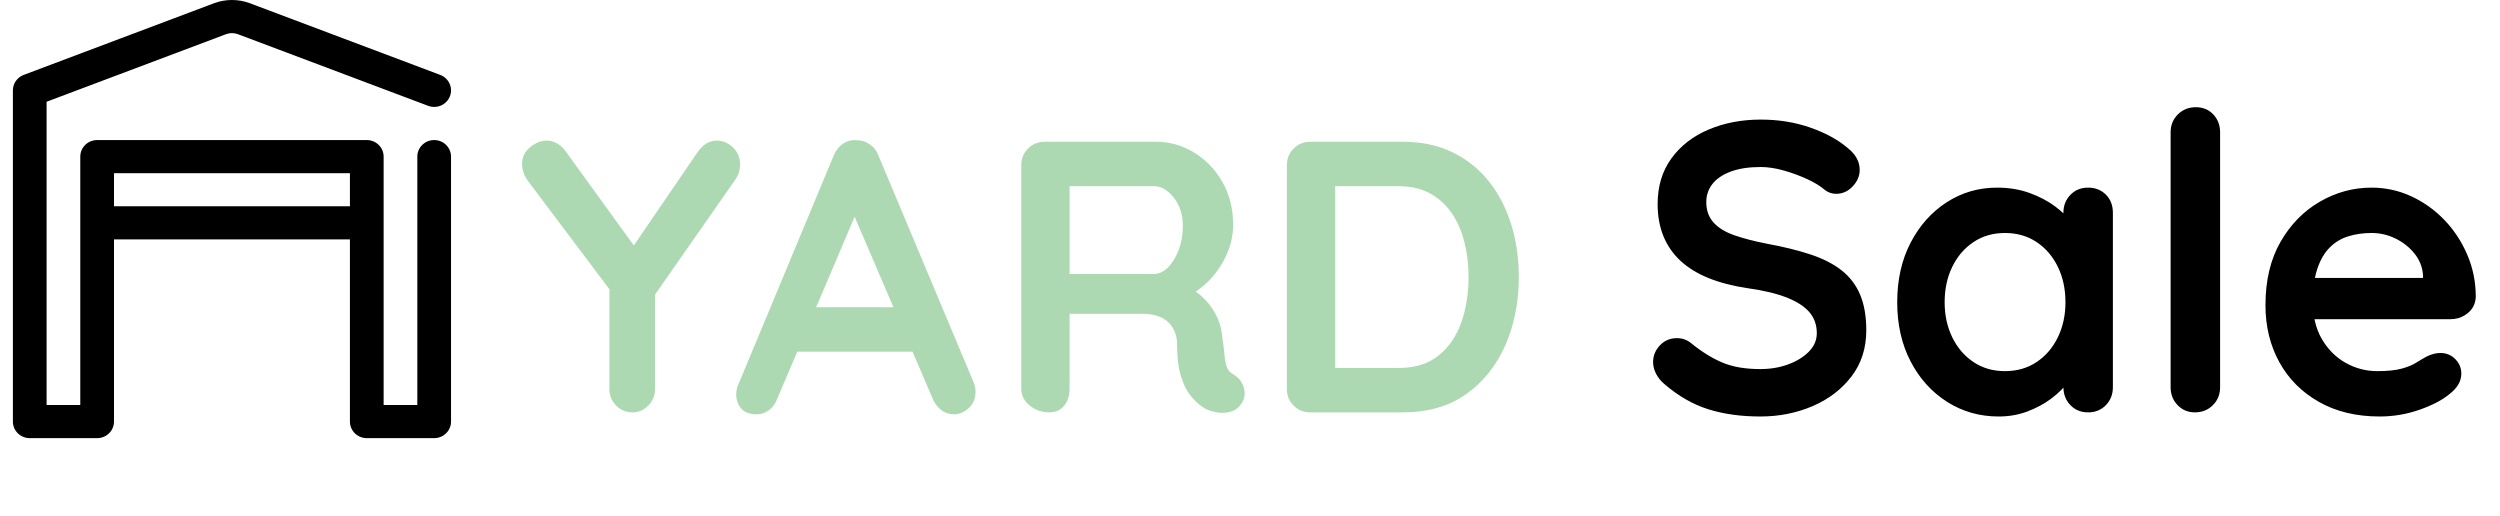
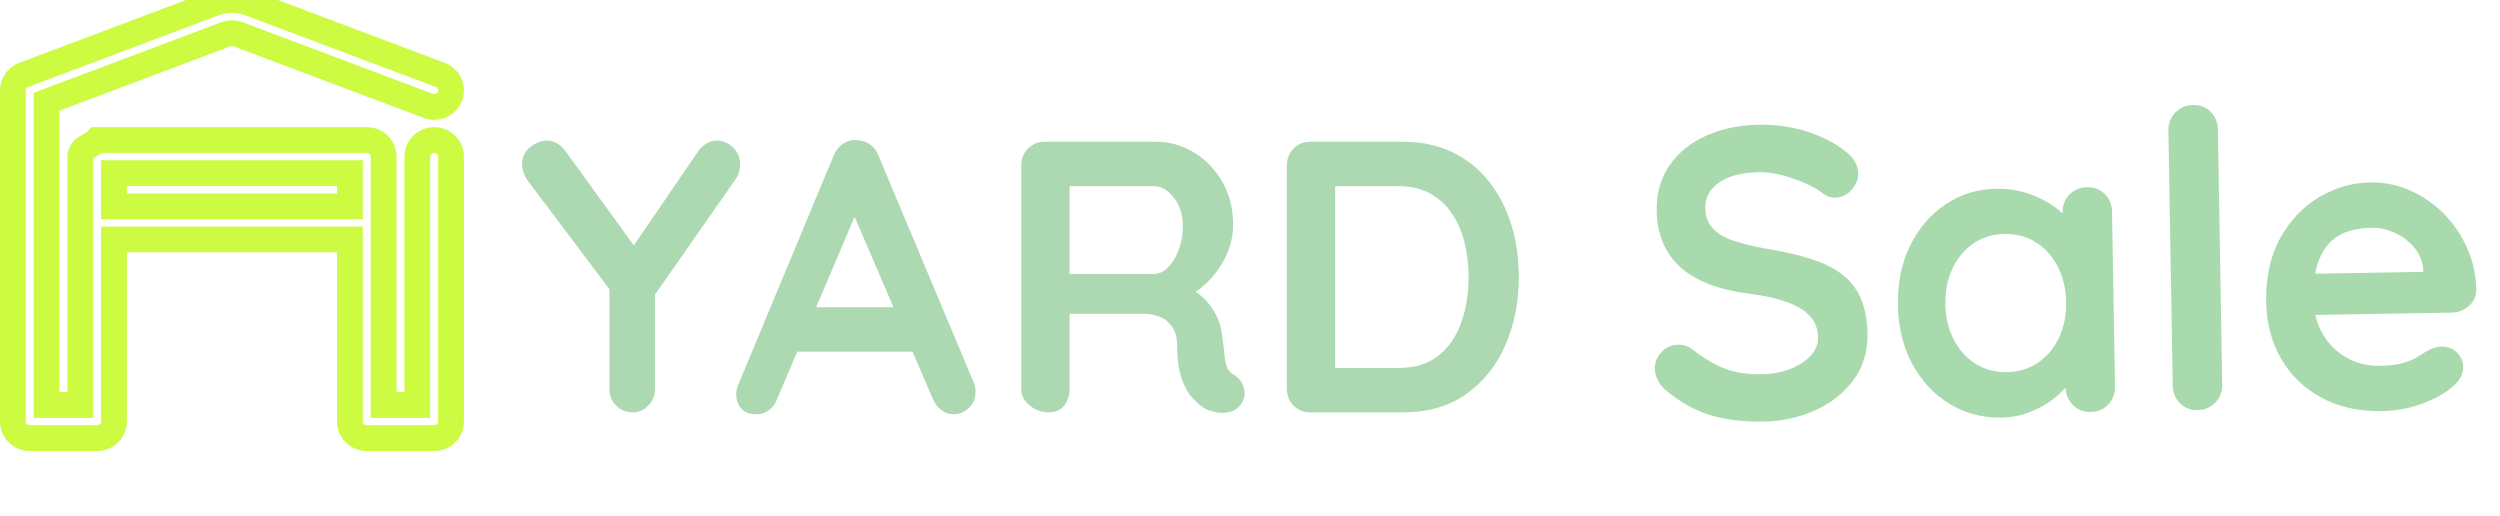
<svg xmlns="http://www.w3.org/2000/svg" width="97" height="20" viewBox="0 0 97 20" fill="none">
-   <path fill-rule="evenodd" clip-rule="evenodd" d="M4.423 9.289V16.358C4.423 16.712 4.13 17 3.769 17H1.154C0.793 17 0.5 16.712 0.5 16.358V3.506C0.5 3.24 0.667 3.002 0.92 2.906C0.92 2.906 6.608 0.764 8.298 0.128C8.75 -0.043 9.25 -0.043 9.702 0.128C11.392 0.764 17.08 2.906 17.08 2.906C17.417 3.033 17.586 3.405 17.457 3.736C17.327 4.068 16.949 4.233 16.612 4.106C16.612 4.106 10.924 1.964 9.234 1.328C9.083 1.271 8.917 1.271 8.766 1.328L1.808 3.948V15.715H3.115V6.077C3.115 5.722 3.408 5.434 3.769 5.434H14.231C14.592 5.434 14.885 5.722 14.885 6.077V15.715H16.192V6.077C16.192 5.722 16.485 5.434 16.846 5.434C17.207 5.434 17.5 5.722 17.5 6.077V16.358C17.5 16.712 17.207 17 16.846 17H14.231C13.87 17 13.577 16.712 13.577 16.358V9.289H4.423ZM13.577 8.004V6.719H4.423V8.004H13.577Z" fill="black" />
+   <path fill-rule="evenodd" clip-rule="evenodd" d="M 4.423 9.289 L 4.423 16.358 C 4.423 16.712 4.13 17 3.769 17 L 1.154 17 C 0.793 17 0.5 16.712 0.5 16.358 L 0.5 3.506 C 0.5 3.24 0.667 3.002 0.92 2.906 C 0.92 2.906 6.608 0.764 8.298 0.128 C 8.75 -0.043 9.25 -0.043 9.702 0.128 C 11.392 0.764 17.08 2.906 17.08 2.906 C 17.417 3.033 17.586 3.405 17.457 3.736 C 17.327 4.068 16.949 4.233 16.612 4.106 C 16.612 4.106 10.924 1.964 9.234 1.328 C 9.083 1.271 8.917 1.271 8.766 1.328 L 1.808 3.948 L 1.808 15.715 L 3.115 15.715 L 3.115 6.077 C 3.115 5.722 3.563 5.667 3.769 5.434 L 14.231 5.434 C 14.592 5.434 14.885 5.722 14.885 6.077 L 14.885 15.715 L 16.192 15.715 L 16.192 6.077 C 16.192 5.722 16.485 5.434 16.846 5.434 C 17.207 5.434 17.5 5.722 17.5 6.077 L 17.5 16.358 C 17.5 16.712 17.207 17 16.846 17 L 14.231 17 C 13.87 17 13.577 16.712 13.577 16.358 L 13.577 9.289 L 4.423 9.289 Z M 13.577 8.004 L 13.577 6.719 L 4.423 6.719 L 4.423 8.004 L 13.577 8.004 Z" style="stroke: rgb(204, 251, 65);" />
  <path fill-rule="evenodd" clip-rule="evenodd" d="M48.1 15.745C47.99 15.875 47.85 15.957 47.68 15.992C47.51 16.027 47.34 16.027 47.17 15.992C47 15.957 46.86 15.91 46.75 15.85C46.58 15.75 46.41 15.602 46.24 15.408C46.07 15.213 45.932 14.95 45.828 14.62C45.722 14.29 45.67 13.865 45.67 13.345C45.67 13.175 45.64 13.018 45.58 12.873C45.52 12.727 45.435 12.602 45.325 12.498C45.215 12.393 45.075 12.312 44.905 12.258L44.772 12.221C44.633 12.191 44.477 12.175 44.305 12.175L41.5 12.176V15.085C41.5 15.345 41.43 15.562 41.29 15.738C41.15 15.912 40.955 16 40.705 16C40.425 16 40.175 15.912 39.955 15.738C39.735 15.562 39.625 15.345 39.625 15.085V6.415C39.625 6.155 39.712 5.938 39.888 5.763C40.062 5.588 40.28 5.5 40.54 5.5H44.86C45.38 5.5 45.867 5.638 46.322 5.912C46.778 6.188 47.145 6.567 47.425 7.053C47.705 7.537 47.845 8.095 47.845 8.725C47.845 9.105 47.767 9.475 47.612 9.835C47.458 10.195 47.248 10.52 46.983 10.81L46.82 10.976C46.708 11.082 46.592 11.177 46.47 11.262L46.389 11.315L46.418 11.333C46.563 11.436 46.691 11.55 46.803 11.672C46.987 11.877 47.133 12.098 47.237 12.332C47.343 12.568 47.405 12.82 47.425 13.09C47.465 13.34 47.492 13.56 47.508 13.75C47.523 13.94 47.553 14.1 47.597 14.23C47.642 14.36 47.73 14.46 47.86 14.53C48.08 14.66 48.218 14.848 48.273 15.092C48.328 15.338 48.27 15.555 48.1 15.745ZM44.785 7.225H41.5V10.63H44.785C44.965 10.63 45.14 10.547 45.31 10.383C45.48 10.217 45.62 9.992 45.73 9.707C45.84 9.422 45.895 9.11 45.895 8.77C45.895 8.33 45.778 7.963 45.542 7.668C45.307 7.372 45.055 7.225 44.785 7.225ZM54.43 16C55.4 16 56.218 15.765 56.883 15.295C57.547 14.825 58.055 14.193 58.405 13.398C58.755 12.602 58.93 11.72 58.93 10.75C58.93 10.03 58.833 9.352 58.638 8.717C58.443 8.082 58.153 7.522 57.767 7.037C57.383 6.553 56.91 6.175 56.35 5.905C55.79 5.635 55.15 5.5 54.43 5.5H50.845C50.585 5.5 50.367 5.588 50.193 5.763C50.017 5.938 49.93 6.155 49.93 6.415V15.085C49.93 15.345 50.017 15.562 50.193 15.738C50.367 15.912 50.585 16 50.845 16H54.43ZM54.28 7.225H51.805V14.275H54.28C54.91 14.275 55.425 14.113 55.825 13.787C56.225 13.463 56.517 13.033 56.703 12.498C56.888 11.963 56.98 11.38 56.98 10.75C56.98 10.28 56.928 9.832 56.822 9.408C56.718 8.982 56.555 8.607 56.335 8.283C56.115 7.957 55.835 7.7 55.495 7.51C55.155 7.32 54.75 7.225 54.28 7.225Z" fill="#ACD9B2" />
-   <path fill-rule="evenodd" clip-rule="evenodd" d="M85.86 15.72C85.673 15.907 85.441 16 85.164 16C84.897 16 84.673 15.907 84.492 15.72C84.311 15.533 84.22 15.301 84.22 15.024V5.136C84.22 4.859 84.313 4.627 84.5 4.44C84.687 4.253 84.919 4.16 85.196 4.16C85.473 4.16 85.7 4.253 85.876 4.44C86.052 4.627 86.14 4.859 86.14 5.136V15.024C86.14 15.301 86.047 15.533 85.86 15.72ZM70.324 15.76C69.7 16.027 69.025 16.16 68.3 16.16C67.553 16.16 66.881 16.067 66.284 15.88C65.687 15.693 65.116 15.365 64.572 14.896C64.433 14.779 64.327 14.645 64.252 14.496C64.177 14.347 64.14 14.197 64.14 14.048C64.14 13.803 64.228 13.587 64.404 13.4C64.58 13.213 64.801 13.12 65.068 13.12C65.271 13.12 65.452 13.184 65.612 13.312C66.017 13.643 66.42 13.893 66.82 14.064C67.22 14.235 67.713 14.32 68.3 14.32C68.695 14.32 69.057 14.259 69.388 14.136C69.719 14.013 69.985 13.848 70.188 13.64C70.391 13.432 70.492 13.195 70.492 12.928C70.492 12.608 70.396 12.336 70.204 12.112C70.012 11.888 69.719 11.699 69.324 11.544C68.929 11.389 68.428 11.269 67.82 11.184C67.244 11.099 66.737 10.968 66.3 10.792C65.863 10.616 65.497 10.392 65.204 10.12C64.911 9.848 64.689 9.528 64.54 9.16C64.391 8.792 64.316 8.379 64.316 7.92C64.316 7.227 64.495 6.635 64.852 6.144C65.209 5.653 65.692 5.28 66.3 5.024C66.908 4.768 67.58 4.64 68.316 4.64C69.009 4.64 69.652 4.744 70.244 4.952C70.836 5.16 71.319 5.424 71.692 5.744C72.001 5.989 72.156 6.272 72.156 6.592C72.156 6.827 72.065 7.04 71.884 7.232C71.703 7.424 71.489 7.52 71.244 7.52C71.084 7.52 70.94 7.472 70.812 7.376C70.641 7.227 70.412 7.085 70.124 6.952C69.836 6.819 69.532 6.707 69.212 6.616C68.892 6.525 68.593 6.48 68.316 6.48C67.857 6.48 67.471 6.539 67.156 6.656C66.841 6.773 66.604 6.933 66.444 7.136C66.284 7.339 66.204 7.573 66.204 7.84C66.204 8.16 66.297 8.424 66.484 8.632C66.671 8.84 66.94 9.005 67.292 9.128C67.644 9.251 68.065 9.36 68.556 9.456C69.196 9.573 69.759 9.712 70.244 9.872C70.729 10.032 71.132 10.237 71.452 10.488C71.772 10.739 72.012 11.053 72.172 11.432C72.332 11.811 72.412 12.272 72.412 12.816C72.412 13.509 72.22 14.107 71.836 14.608C71.452 15.109 70.948 15.493 70.324 15.76ZM78.676 15.96C78.329 16.093 77.953 16.16 77.548 16.16C76.812 16.16 76.145 15.971 75.548 15.592C74.951 15.213 74.479 14.691 74.132 14.024C73.785 13.357 73.612 12.592 73.612 11.728C73.612 10.853 73.785 10.083 74.132 9.416C74.479 8.749 74.945 8.227 75.532 7.848C76.119 7.469 76.769 7.28 77.484 7.28C77.943 7.28 78.364 7.349 78.748 7.488C79.132 7.627 79.465 7.803 79.748 8.016L79.91 8.144C79.961 8.187 80.011 8.232 80.06 8.278V8.256C80.06 7.979 80.151 7.747 80.332 7.56C80.513 7.373 80.743 7.28 81.02 7.28C81.297 7.28 81.527 7.371 81.708 7.552C81.889 7.733 81.98 7.968 81.98 8.256V15.024C81.98 15.301 81.889 15.533 81.708 15.72C81.527 15.907 81.297 16 81.02 16C80.743 16 80.513 15.907 80.332 15.72L80.249 15.623C80.148 15.488 80.088 15.334 80.068 15.159L80.061 15.04L79.983 15.123C79.868 15.241 79.734 15.357 79.58 15.472C79.324 15.664 79.023 15.827 78.676 15.96ZM77.788 14.4C77.329 14.4 76.924 14.283 76.572 14.048C76.22 13.813 75.945 13.493 75.748 13.088C75.551 12.683 75.452 12.229 75.452 11.728C75.452 11.216 75.551 10.757 75.748 10.352C75.945 9.947 76.22 9.627 76.572 9.392C76.924 9.157 77.329 9.04 77.788 9.04C78.257 9.04 78.668 9.157 79.02 9.392C79.372 9.627 79.647 9.947 79.844 10.352C80.041 10.757 80.14 11.216 80.14 11.728C80.14 12.229 80.041 12.683 79.844 13.088C79.647 13.493 79.372 13.813 79.02 14.048C78.668 14.283 78.257 14.4 77.788 14.4ZM92.332 16.16C92.865 16.16 93.383 16.072 93.884 15.896C94.385 15.72 94.775 15.515 95.052 15.28C95.351 15.045 95.5 14.784 95.5 14.496C95.5 14.283 95.423 14.096 95.268 13.936C95.113 13.776 94.919 13.696 94.684 13.696C94.513 13.696 94.332 13.744 94.14 13.84C94.023 13.904 93.892 13.981 93.748 14.072C93.604 14.163 93.415 14.24 93.18 14.304C92.945 14.368 92.631 14.4 92.236 14.4C91.809 14.4 91.407 14.296 91.028 14.088C90.649 13.88 90.34 13.576 90.1 13.176C89.963 12.947 89.865 12.69 89.806 12.404L89.802 12.384H95.084C95.289 12.384 95.473 12.333 95.637 12.23L95.756 12.144C95.948 11.984 96.049 11.776 96.06 11.52C96.06 10.944 95.951 10.4 95.732 9.888C95.513 9.376 95.217 8.925 94.844 8.536C94.471 8.147 94.041 7.84 93.556 7.616C93.071 7.392 92.556 7.28 92.012 7.28C91.308 7.28 90.641 7.461 90.012 7.824C89.383 8.187 88.873 8.707 88.484 9.384C88.095 10.061 87.9 10.88 87.9 11.84C87.9 12.661 88.079 13.397 88.436 14.048C88.793 14.699 89.305 15.213 89.972 15.592C90.639 15.971 91.425 16.16 92.332 16.16ZM89.819 10.784H94.012V10.672C93.991 10.363 93.881 10.085 93.684 9.84C93.487 9.595 93.241 9.4 92.948 9.256C92.655 9.112 92.343 9.04 92.012 9.04C91.692 9.04 91.393 9.083 91.116 9.168C90.839 9.253 90.599 9.397 90.396 9.6C90.193 9.803 90.033 10.075 89.916 10.416L89.862 10.594L89.819 10.784Z" fill="black" />
+   <path fill-rule="evenodd" clip-rule="evenodd" d="M 85.86 15.72 C 85.673 15.907 85.441 16 85.164 16 C 84.897 16 84.673 15.907 84.492 15.72 C 84.311 15.533 84.22 15.301 84.22 15.024 L 84.22 5.136 C 84.22 4.859 84.313 4.627 84.5 4.44 C 84.687 4.253 84.919 4.16 85.196 4.16 C 85.473 4.16 85.7 4.253 85.876 4.44 C 86.052 4.627 86.14 4.859 86.14 5.136 L 86.14 15.024 C 86.14 15.301 86.047 15.533 85.86 15.72 Z M 70.324 15.76 C 69.7 16.027 69.025 16.16 68.3 16.16 C 67.553 16.16 66.881 16.067 66.284 15.88 C 65.687 15.693 65.116 15.365 64.572 14.896 C 64.433 14.779 64.327 14.645 64.252 14.496 C 64.177 14.347 64.14 14.197 64.14 14.048 C 64.14 13.803 64.228 13.587 64.404 13.4 C 64.58 13.213 64.801 13.12 65.068 13.12 C 65.271 13.12 65.452 13.184 65.612 13.312 C 66.017 13.643 66.42 13.893 66.82 14.064 C 67.22 14.235 67.713 14.32 68.3 14.32 C 68.695 14.32 69.057 14.259 69.388 14.136 C 69.719 14.013 69.985 13.848 70.188 13.64 C 70.391 13.432 70.492 13.195 70.492 12.928 C 70.492 12.608 70.396 12.336 70.204 12.112 C 70.012 11.888 69.719 11.699 69.324 11.544 C 68.929 11.389 68.428 11.269 67.82 11.184 C 67.244 11.099 66.737 10.968 66.3 10.792 C 65.863 10.616 65.497 10.392 65.204 10.12 C 64.911 9.848 64.689 9.528 64.54 9.16 C 64.391 8.792 64.316 8.379 64.316 7.92 C 64.316 7.227 64.495 6.635 64.852 6.144 C 65.209 5.653 65.692 5.28 66.3 5.024 C 66.908 4.768 67.58 4.64 68.316 4.64 C 69.009 4.64 69.652 4.744 70.244 4.952 C 70.836 5.16 71.319 5.424 71.692 5.744 C 72.001 5.989 72.156 6.272 72.156 6.592 C 72.156 6.827 72.065 7.04 71.884 7.232 C 71.703 7.424 71.489 7.52 71.244 7.52 C 71.084 7.52 70.94 7.472 70.812 7.376 C 70.641 7.227 70.412 7.085 70.124 6.952 C 69.836 6.819 69.532 6.707 69.212 6.616 C 68.892 6.525 68.593 6.48 68.316 6.48 C 67.857 6.48 67.471 6.539 67.156 6.656 C 66.841 6.773 66.604 6.933 66.444 7.136 C 66.284 7.339 66.204 7.573 66.204 7.84 C 66.204 8.16 66.297 8.424 66.484 8.632 C 66.671 8.84 66.94 9.005 67.292 9.128 C 67.644 9.251 68.065 9.36 68.556 9.456 C 69.196 9.573 69.759 9.712 70.244 9.872 C 70.729 10.032 71.132 10.237 71.452 10.488 C 71.772 10.739 72.012 11.053 72.172 11.432 C 72.332 11.811 72.412 12.272 72.412 12.816 C 72.412 13.509 72.22 14.107 71.836 14.608 C 71.452 15.109 70.948 15.493 70.324 15.76 Z M 78.676 15.96 C 78.329 16.093 77.953 16.16 77.548 16.16 C 76.812 16.16 76.145 15.971 75.548 15.592 C 74.951 15.213 74.479 14.691 74.132 14.024 C 73.785 13.357 73.612 12.592 73.612 11.728 C 73.612 10.853 73.785 10.083 74.132 9.416 C 74.479 8.749 74.945 8.227 75.532 7.848 C 76.119 7.469 76.769 7.28 77.484 7.28 C 77.943 7.28 78.364 7.349 78.748 7.488 C 79.132 7.627 79.465 7.803 79.748 8.016 L 79.91 8.144 C 79.961 8.187 80.011 8.232 80.06 8.278 L 80.06 8.256 C 80.06 7.979 80.151 7.747 80.332 7.56 C 80.513 7.373 80.743 7.28 81.02 7.28 C 81.297 7.28 81.527 7.371 81.708 7.552 C 81.889 7.733 81.98 7.968 81.98 8.256 L 81.98 15.024 C 81.98 15.301 81.889 15.533 81.708 15.72 C 81.527 15.907 81.297 16 81.02 16 C 80.743 16 80.513 15.907 80.332 15.72 L 80.249 15.623 C 80.148 15.488 80.088 15.334 80.068 15.159 L 80.061 15.04 L 79.983 15.123 C 79.868 15.241 79.734 15.357 79.58 15.472 C 79.324 15.664 79.023 15.827 78.676 15.96 Z M 77.788 14.4 C 77.329 14.4 76.924 14.283 76.572 14.048 C 76.22 13.813 75.945 13.493 75.748 13.088 C 75.551 12.683 75.452 12.229 75.452 11.728 C 75.452 11.216 75.551 10.757 75.748 10.352 C 75.945 9.947 76.22 9.627 76.572 9.392 C 76.924 9.157 77.329 9.04 77.788 9.04 C 78.257 9.04 78.668 9.157 79.02 9.392 C 79.372 9.627 79.647 9.947 79.844 10.352 C 80.041 10.757 80.14 11.216 80.14 11.728 C 80.14 12.229 80.041 12.683 79.844 13.088 C 79.647 13.493 79.372 13.813 79.02 14.048 C 78.668 14.283 78.257 14.4 77.788 14.4 Z M 92.332 16.16 C 92.865 16.16 93.383 16.072 93.884 15.896 C 94.385 15.72 94.775 15.515 95.052 15.28 C 95.351 15.045 95.5 14.784 95.5 14.496 C 95.5 14.283 95.423 14.096 95.268 13.936 C 95.113 13.776 94.919 13.696 94.684 13.696 C 94.513 13.696 94.332 13.744 94.14 13.84 C 94.023 13.904 93.892 13.981 93.748 14.072 C 93.604 14.163 93.415 14.24 93.18 14.304 C 92.945 14.368 92.631 14.4 92.236 14.4 C 91.809 14.4 91.407 14.296 91.028 14.088 C 90.649 13.88 90.34 13.576 90.1 13.176 C 89.963 12.947 89.865 12.69 89.806 12.404 L 89.802 12.384 L 95.084 12.384 C 95.289 12.384 95.473 12.333 95.637 12.23 L 95.756 12.144 C 95.948 11.984 96.049 11.776 96.06 11.52 C 96.06 10.944 95.951 10.4 95.732 9.888 C 95.513 9.376 95.217 8.925 94.844 8.536 C 94.471 8.147 94.041 7.84 93.556 7.616 C 93.071 7.392 92.556 7.28 92.012 7.28 C 91.308 7.28 90.641 7.461 90.012 7.824 C 89.383 8.187 88.873 8.707 88.484 9.384 C 88.095 10.061 87.9 10.88 87.9 11.84 C 87.9 12.661 88.079 13.397 88.436 14.048 C 88.793 14.699 89.305 15.213 89.972 15.592 C 90.639 15.971 91.425 16.16 92.332 16.16 Z M 89.819 10.784 L 94.012 10.784 L 94.012 10.672 C 93.991 10.363 93.881 10.085 93.684 9.84 C 93.487 9.595 93.241 9.4 92.948 9.256 C 92.655 9.112 92.343 9.04 92.012 9.04 C 91.692 9.04 91.393 9.083 91.116 9.168 C 90.839 9.253 90.599 9.397 90.396 9.6 C 90.193 9.803 90.033 10.075 89.916 10.416 L 89.862 10.594 L 89.819 10.784 Z" style="mix-blend-mode: hard-light; stroke-width: 10px; fill: rgb(84, 109, 87);" transform="matrix(0.999857, -0.016914, 0.016914, 0.999857, -0.160385, 1.35624)" />
  <path d="M24.545 16C24.775 16 24.977 15.912 25.152 15.738C25.328 15.562 25.415 15.345 25.415 15.085V11.429L28.55 6.94C28.59 6.88 28.622 6.819 28.647 6.757L28.677 6.662C28.703 6.567 28.715 6.475 28.715 6.385C28.715 6.115 28.622 5.893 28.438 5.718C28.253 5.543 28.045 5.455 27.815 5.455C27.525 5.455 27.275 5.605 27.065 5.905L24.592 9.523L21.95 5.875C21.77 5.635 21.564 5.498 21.333 5.464L21.215 5.455C20.995 5.455 20.78 5.54 20.57 5.71C20.36 5.88 20.255 6.1 20.255 6.37C20.255 6.47 20.275 6.58 20.315 6.7C20.355 6.82 20.425 6.945 20.525 7.075L23.645 11.222V15.085C23.645 15.302 23.706 15.489 23.827 15.646L23.907 15.738C24.082 15.912 24.295 16 24.545 16Z" fill="#ACD9B2" />
  <path fill-rule="evenodd" clip-rule="evenodd" d="M37.587 15.835C37.412 15.995 37.22 16.075 37.01 16.075C36.83 16.075 36.667 16.02 36.522 15.91L36.42 15.82C36.323 15.723 36.245 15.602 36.185 15.46L35.406 13.645H30.933L30.155 15.475C30.085 15.665 29.977 15.812 29.832 15.918C29.687 16.023 29.53 16.075 29.36 16.075C29.09 16.075 28.89 16 28.76 15.85C28.63 15.7 28.565 15.515 28.565 15.295C28.565 15.205 28.58 15.11 28.61 15.01L32.345 6.04C32.425 5.84 32.547 5.685 32.712 5.575C32.877 5.465 33.055 5.42 33.245 5.44C33.425 5.44 33.592 5.492 33.747 5.598C33.902 5.702 34.015 5.85 34.085 6.04L37.775 14.83C37.825 14.96 37.85 15.08 37.85 15.19C37.85 15.46 37.762 15.675 37.587 15.835ZM31.667 11.92H34.666L33.159 8.409L31.667 11.92Z" fill="#ACD9B2" />
</svg>
